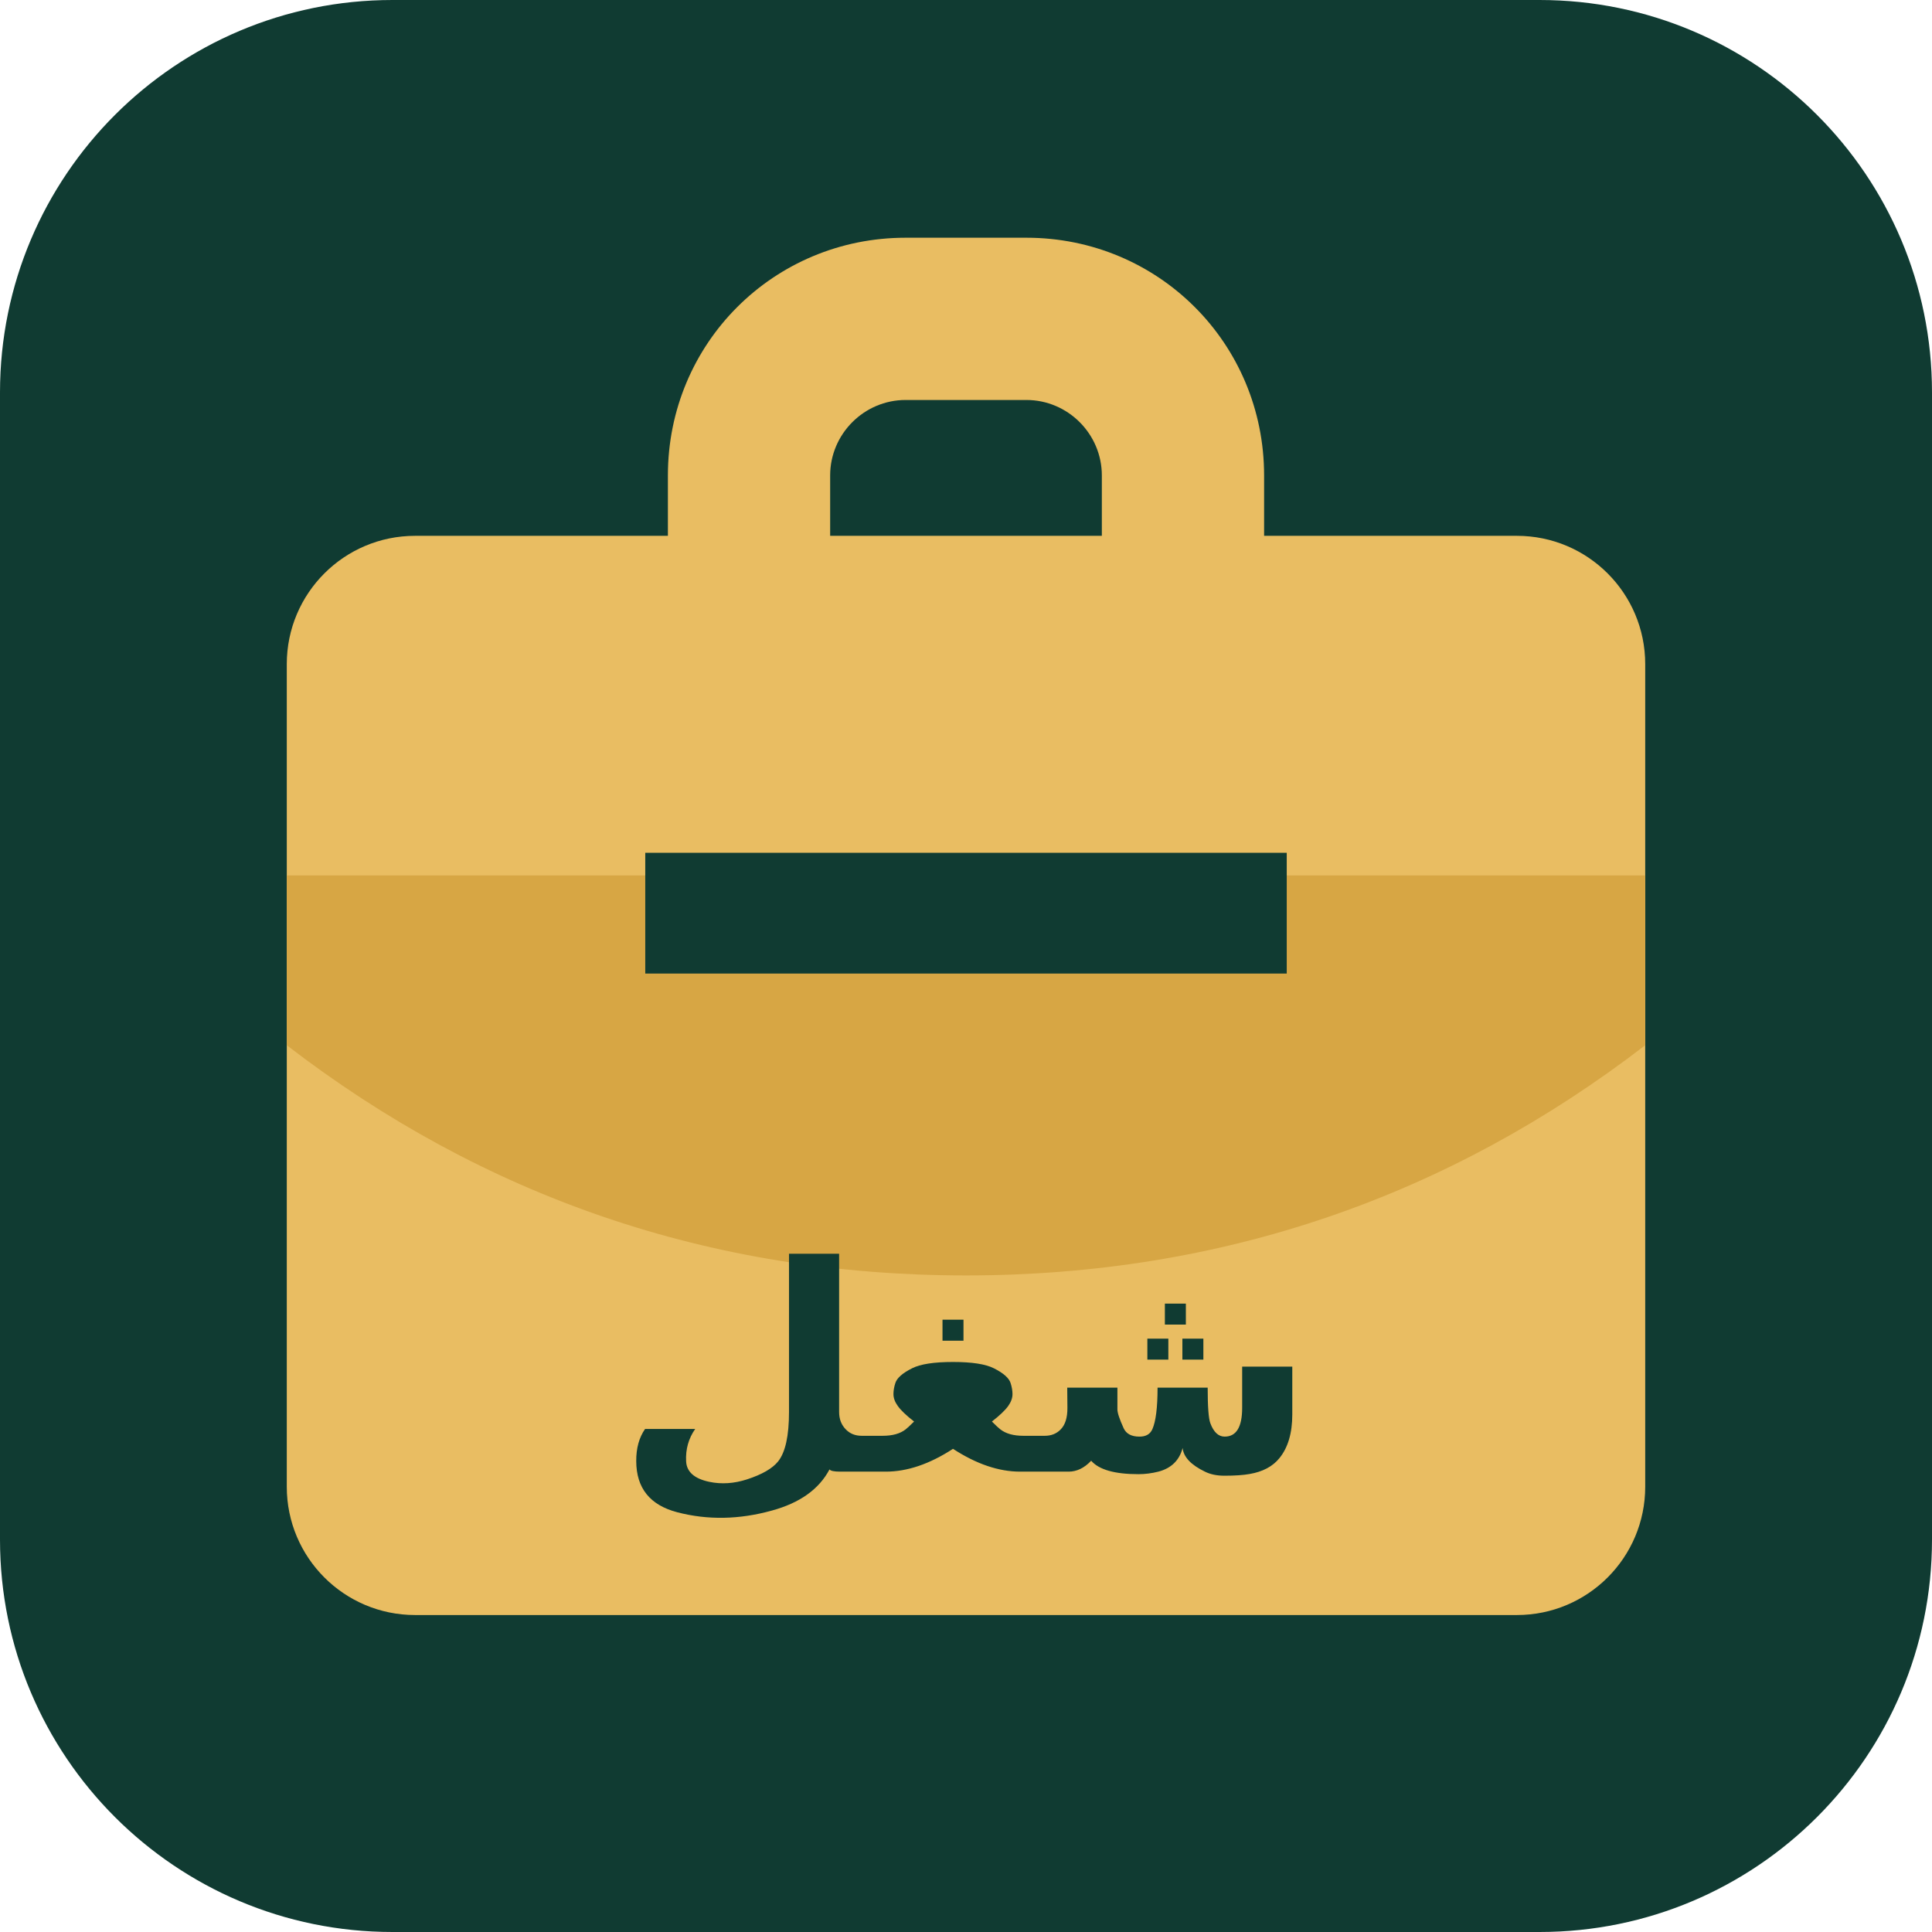
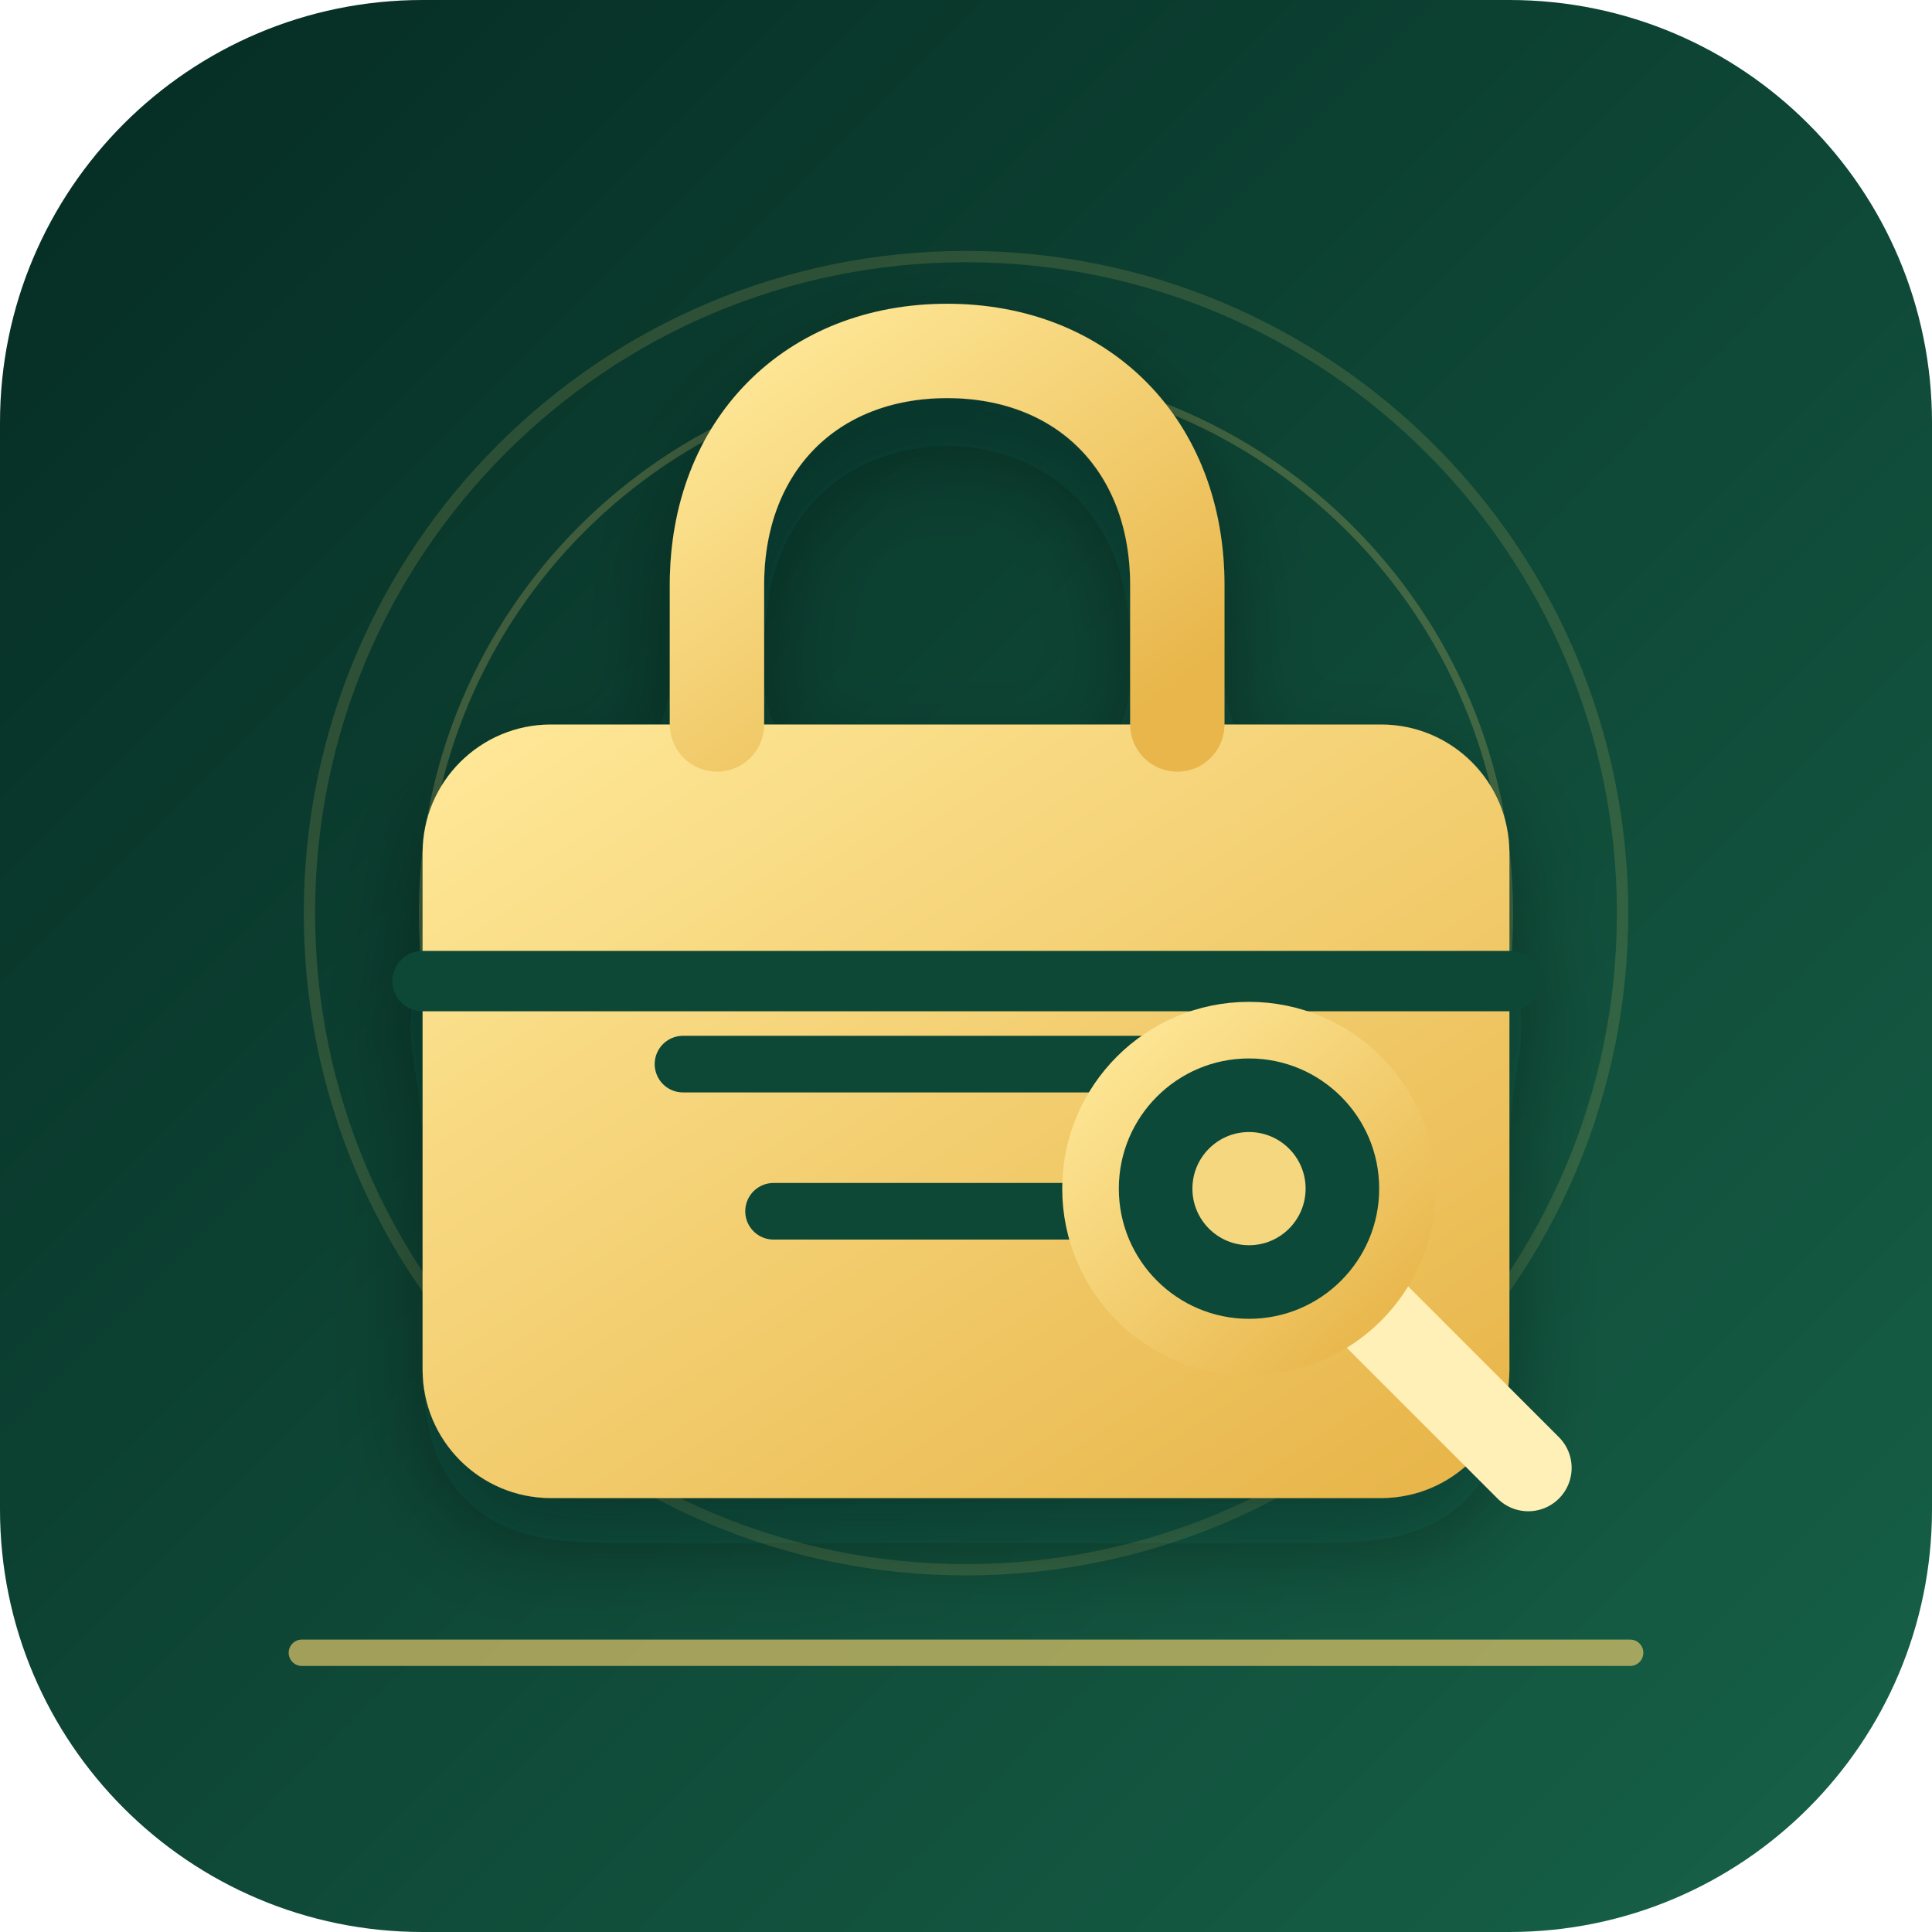
<svg xmlns="http://www.w3.org/2000/svg" viewBox="0 0 512 512">
-   <rect width="512" height="512" rx="104" fill="#103b32" />
-   <rect x="76" y="142" width="360" height="286" rx="34" fill="#e9bd62" />
-   <path d="M177 151v-25c0-35 28-63 63-63h32c35 0 63 28 63 63v25h-43v-25c0-11-9-20-20-20h-32c-11 0-20 9-20 20v25z" fill="#e9bd62" />
-   <path d="M76 232h360v45c-52 40-112 61-180 61S128 317 76 277z" fill="#d7a644" />
-   <path d="M171 226h170v32H171z" fill="#103b32" />
-   <text x="256" y="390" font-family="Arial,sans-serif" font-size="76" font-weight="700" text-anchor="middle" fill="#103b32">شغل</text>
+   <defs>
+     <linearGradient id="bg" x1="0" y1="0" x2="1" y2="1">
+       <stop stop-color="#052b23" />
+       <stop offset="1" stop-color="#176248" />
+     </linearGradient>
+     <linearGradient id="gold" x1="0" y1="0" x2="0.9" y2="1">
+       <stop stop-color="#ffe99a" />
+       <stop offset="1" stop-color="#e8b64b" />
+     </linearGradient>
+     <filter id="shadow" x="-30%" y="-30%" width="160%" height="160%">
+       <feDropShadow dx="0" dy="12" stdDeviation="12" flood-color="#001d16" flood-opacity=".35" />
+     </filter>
+   </defs>
+   <rect width="512" height="512" rx="112" fill="url(#bg)" />
+   <circle cx="256" cy="242" r="174" fill="none" stroke="#f1cf70" stroke-opacity=".15" stroke-width="3" />
+   <circle cx="256" cy="242" r="144" fill="none" stroke="#f1cf70" stroke-opacity=".23" stroke-width="2" />
+   <g filter="url(#shadow)" stroke="url(#gold)" stroke-width="22" stroke-linecap="round" stroke-linejoin="round" fill="none">
+     <rect x="112" y="192" width="288" height="205" rx="34" fill="url(#gold)" stroke="none" />
+     <path d="M190 192v-37c0-37 25-62 61-62s61 25 61 62v37" stroke-width="25" />
+     <path d="M112 260h288" stroke="#0b4636" stroke-width="16" />
+     <path d="M181 282h150" stroke="#0b4636" stroke-width="15" />
+     <path d="M205 321h102" stroke="#0b4636" stroke-width="15" />
+   </g>
+   <path d="M351 335l54 54" stroke="#fff0b8" stroke-width="23" stroke-linecap="round" />
+   <circle cx="331" cy="315" r="42" fill="#0d4938" stroke="url(#gold)" stroke-width="15" />
+   <circle cx="331" cy="315" r="15" fill="#f4d77f" />
+   <path d="M80 438h352" stroke="#f2ce6e" stroke-opacity=".65" stroke-width="7" stroke-linecap="round" />
</svg>
